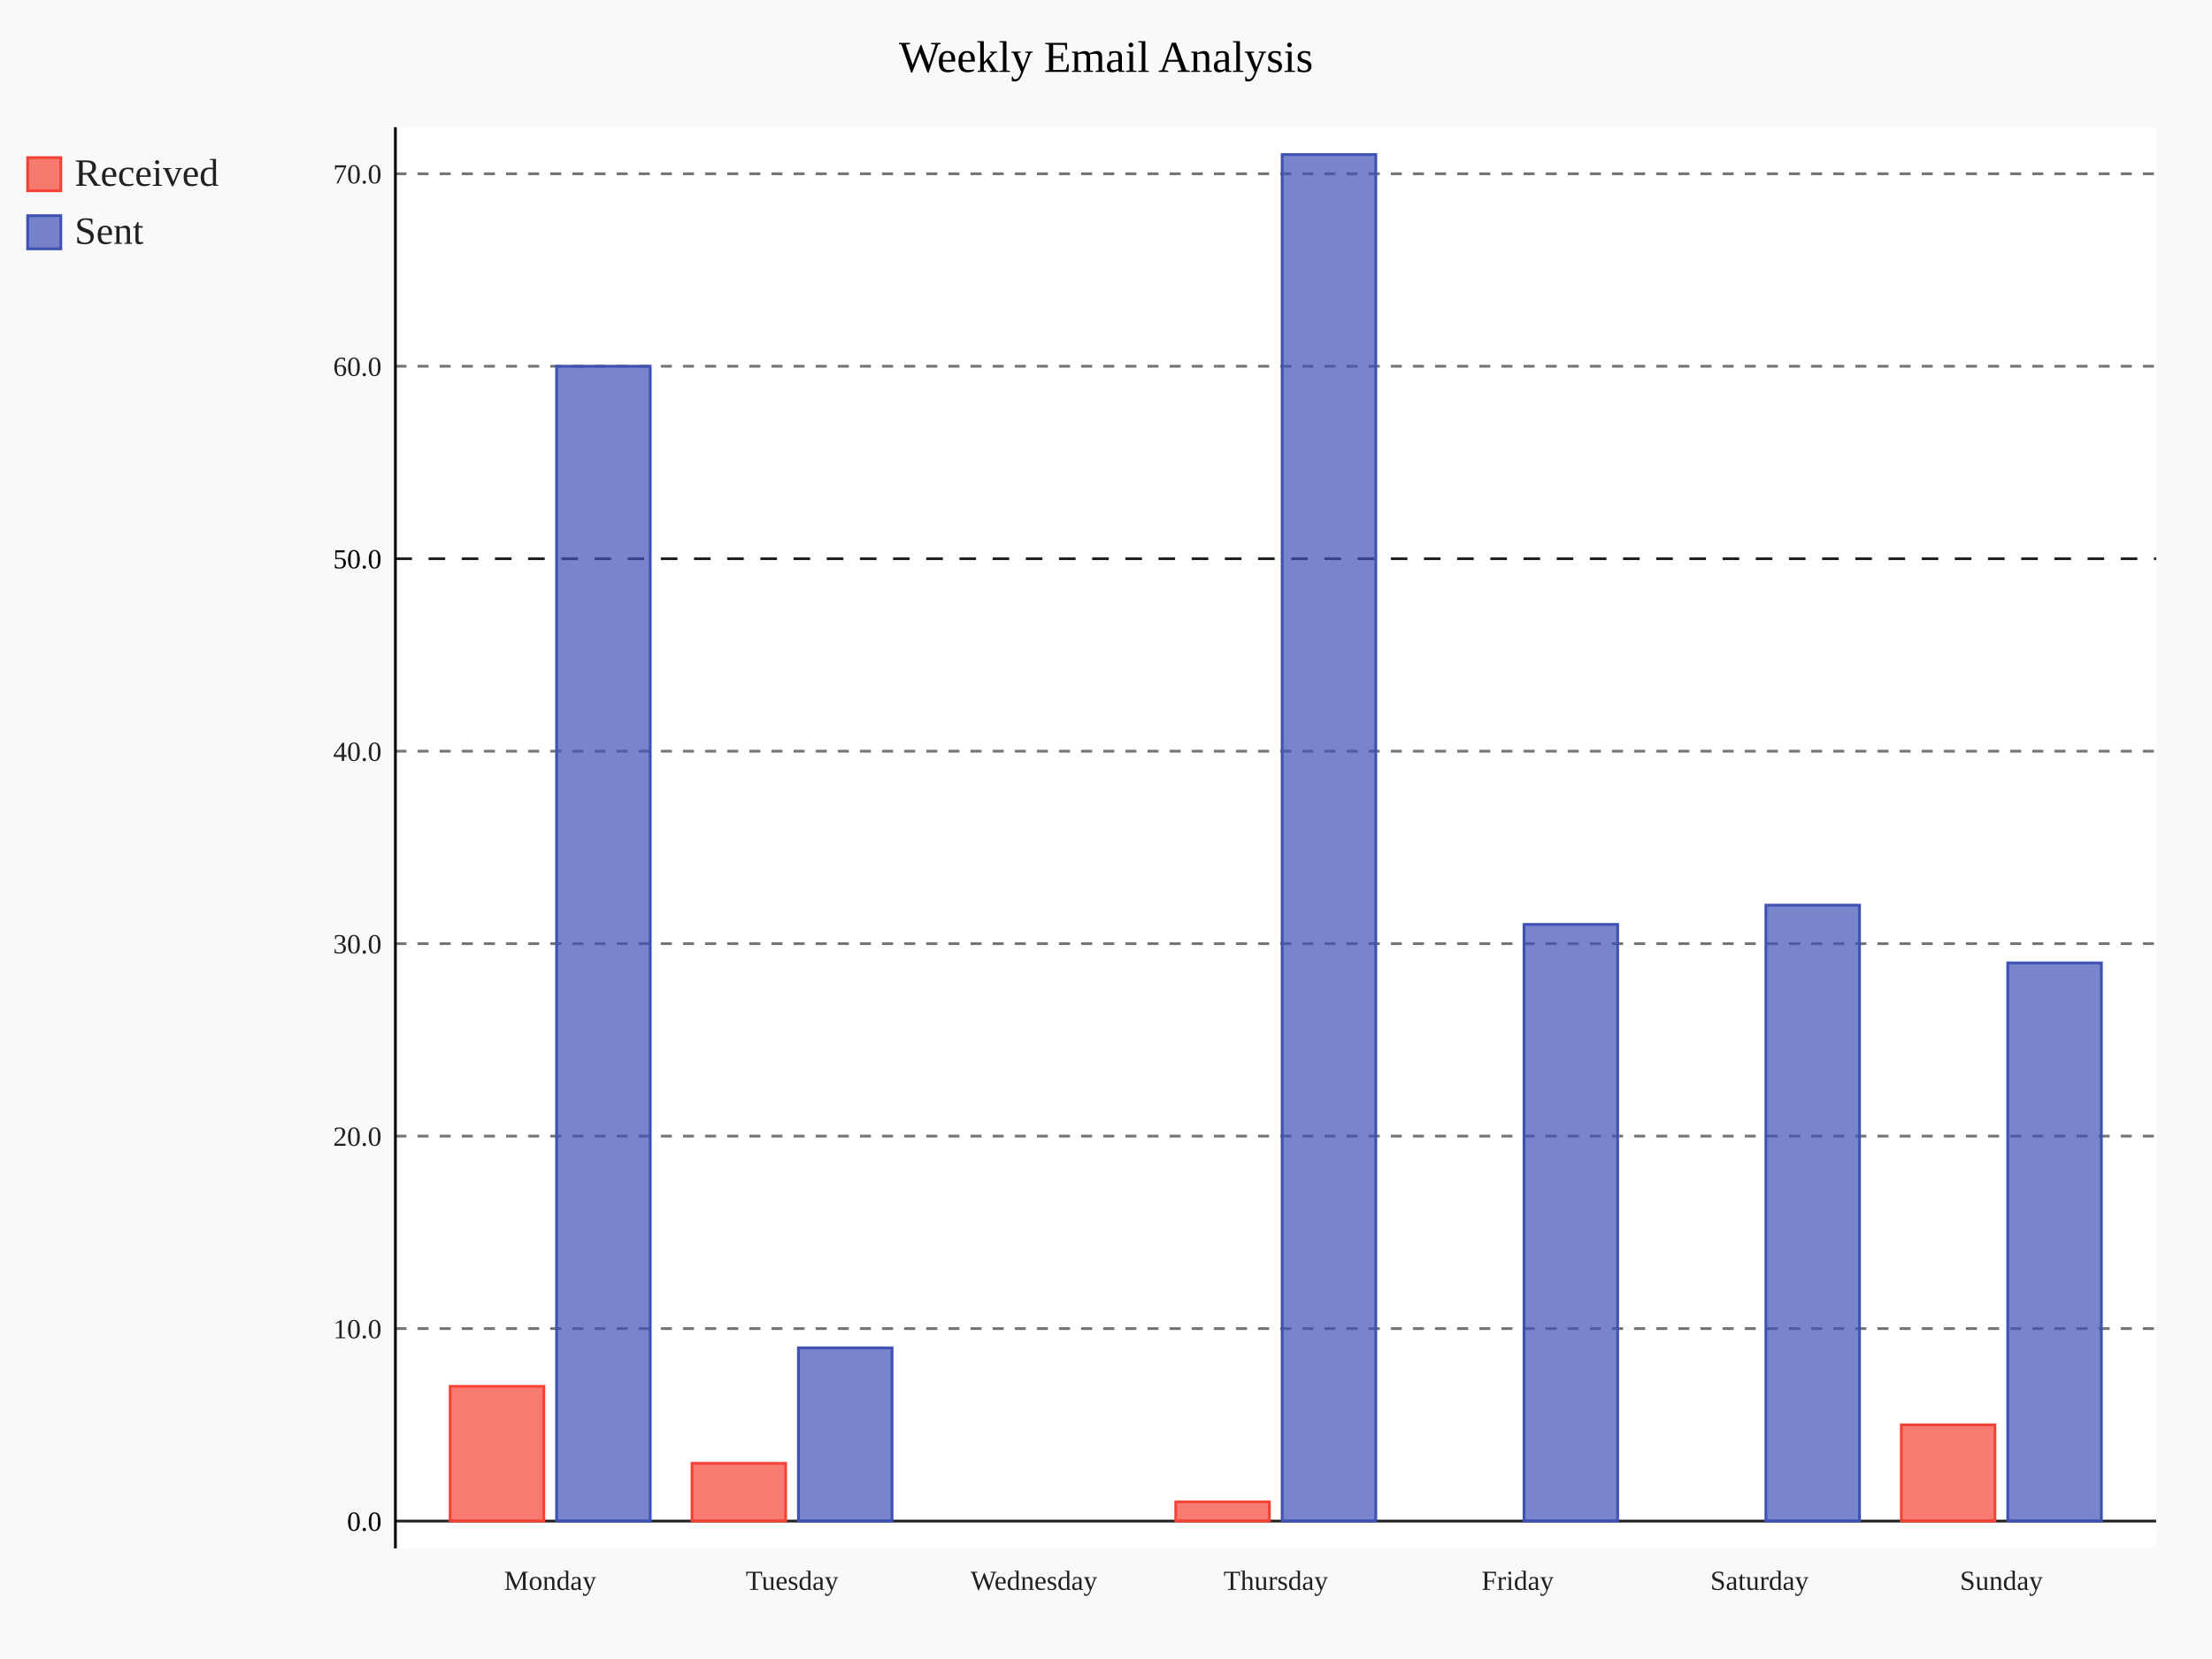
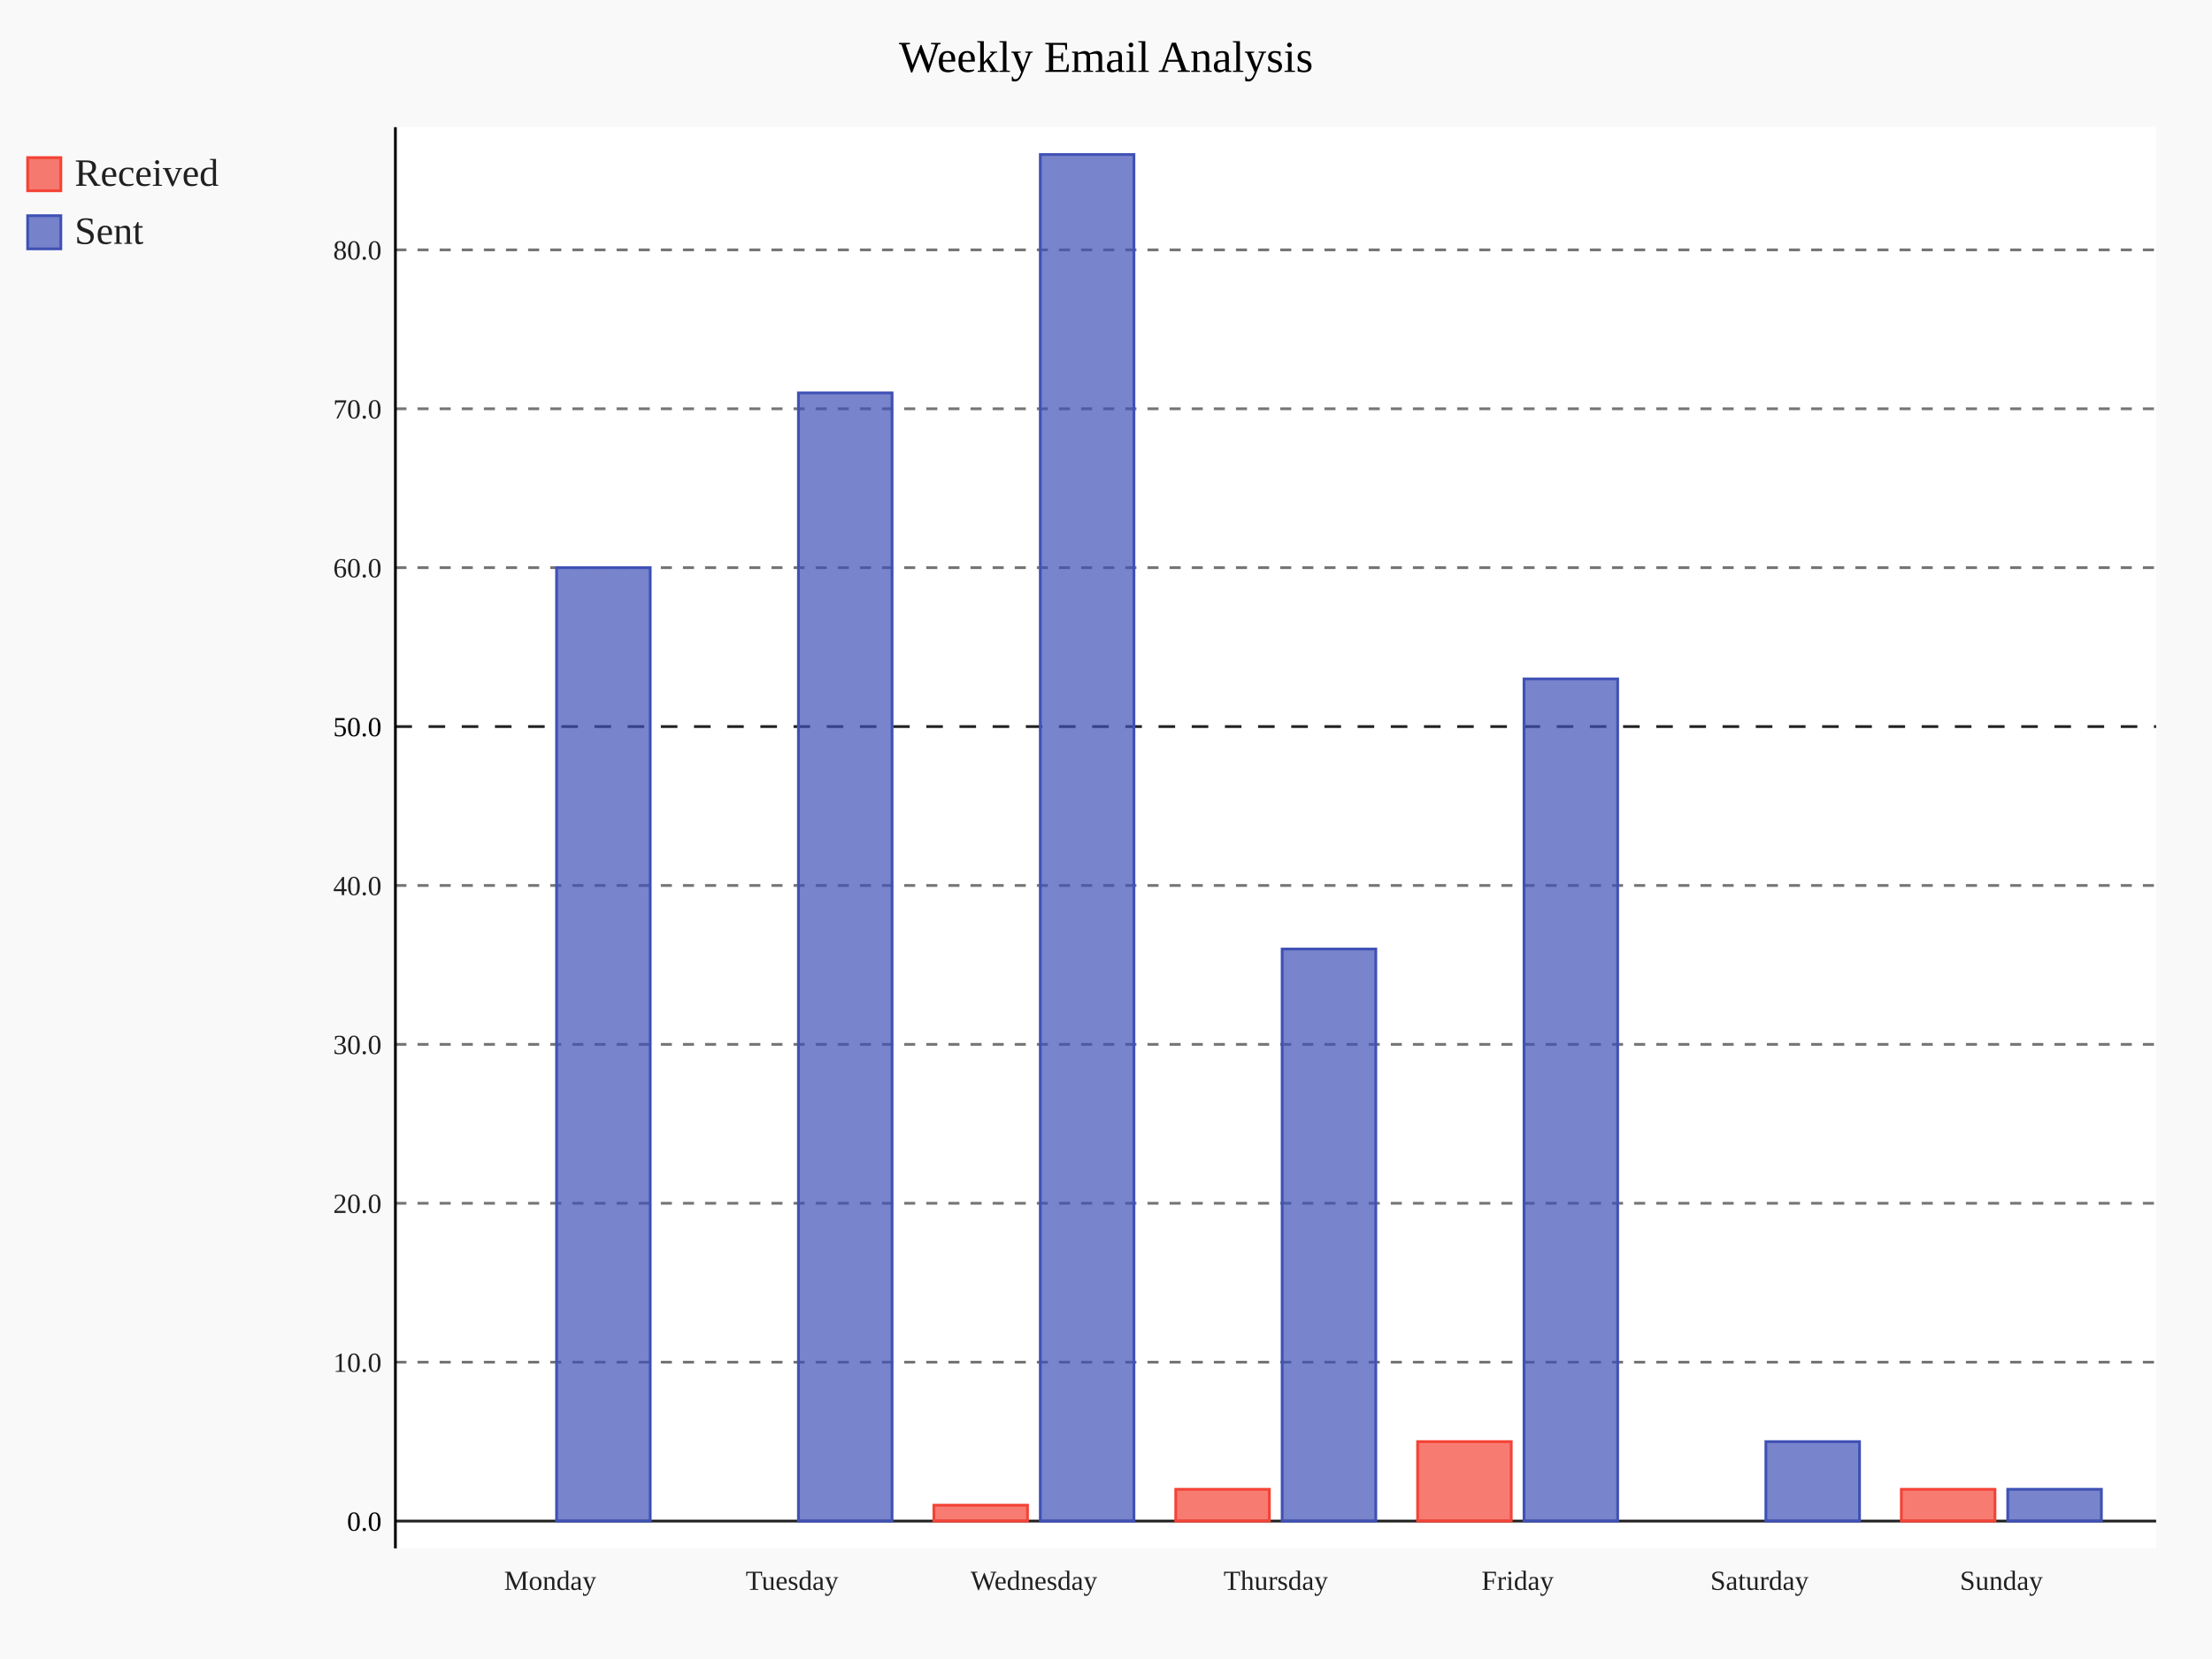
- <svg xmlns="http://www.w3.org/2000/svg" class="pygal-chart" id="chart-2cdd6aeb-c850-442e-bd66-d784988b551d" viewBox="0 0 800 600">
+ <svg xmlns="http://www.w3.org/2000/svg" class="pygal-chart" id="chart-9e6fef74-b1ea-4c57-865f-7a00b6a67617" viewBox="0 0 800 600">
  <defs>
-     <style type="text/css">#chart-2cdd6aeb-c850-442e-bd66-d784988b551d{-webkit-user-select:none;-webkit-font-smoothing:antialiased;font-family:Consolas,"Liberation Mono",Menlo,Courier,}#chart-2cdd6aeb-c850-442e-bd66-d784988b551d .title{font-family:Consolas,"Liberation Mono",Menlo,Courier,;font-size:16px}#chart-2cdd6aeb-c850-442e-bd66-d784988b551d .legends .legend text{font-family:Consolas,"Liberation Mono",Menlo,Courier,;font-size:14px}#chart-2cdd6aeb-c850-442e-bd66-d784988b551d .axis text{font-family:Consolas,"Liberation Mono",Menlo,Courier,;font-size:10px}#chart-2cdd6aeb-c850-442e-bd66-d784988b551d .axis text.major{font-family:Consolas,"Liberation Mono",Menlo,Courier,;font-size:10px}#chart-2cdd6aeb-c850-442e-bd66-d784988b551d .text-overlay text.value{font-family:Consolas,"Liberation Mono",Menlo,Courier,;font-size:16px}#chart-2cdd6aeb-c850-442e-bd66-d784988b551d .text-overlay text.label{font-family:Consolas,"Liberation Mono",Menlo,Courier,;font-size:10px}#chart-2cdd6aeb-c850-442e-bd66-d784988b551d .tooltip{font-family:Consolas,"Liberation Mono",Menlo,Courier,;font-size:14px}#chart-2cdd6aeb-c850-442e-bd66-d784988b551d text.no_data{font-family:Consolas,"Liberation Mono",Menlo,Courier,;font-size:64px}
- #chart-2cdd6aeb-c850-442e-bd66-d784988b551d{background-color:rgba(249,249,249,1)}#chart-2cdd6aeb-c850-442e-bd66-d784988b551d path,#chart-2cdd6aeb-c850-442e-bd66-d784988b551d line,#chart-2cdd6aeb-c850-442e-bd66-d784988b551d rect,#chart-2cdd6aeb-c850-442e-bd66-d784988b551d circle{-webkit-transition:150ms;-moz-transition:150ms;transition:150ms}#chart-2cdd6aeb-c850-442e-bd66-d784988b551d .graph &gt; .background{fill:rgba(249,249,249,1)}#chart-2cdd6aeb-c850-442e-bd66-d784988b551d .plot &gt; .background{fill:rgba(255,255,255,1)}#chart-2cdd6aeb-c850-442e-bd66-d784988b551d .graph{fill:rgba(0,0,0,.87)}#chart-2cdd6aeb-c850-442e-bd66-d784988b551d text.no_data{fill:rgba(0,0,0,1)}#chart-2cdd6aeb-c850-442e-bd66-d784988b551d .title{fill:rgba(0,0,0,1)}#chart-2cdd6aeb-c850-442e-bd66-d784988b551d .legends .legend text{fill:rgba(0,0,0,.87)}#chart-2cdd6aeb-c850-442e-bd66-d784988b551d .legends .legend:hover text{fill:rgba(0,0,0,1)}#chart-2cdd6aeb-c850-442e-bd66-d784988b551d .axis .line{stroke:rgba(0,0,0,1)}#chart-2cdd6aeb-c850-442e-bd66-d784988b551d .axis .guide.line{stroke:rgba(0,0,0,.54)}#chart-2cdd6aeb-c850-442e-bd66-d784988b551d .axis .major.line{stroke:rgba(0,0,0,.87)}#chart-2cdd6aeb-c850-442e-bd66-d784988b551d .axis text.major{fill:rgba(0,0,0,1)}#chart-2cdd6aeb-c850-442e-bd66-d784988b551d .axis.y .guides:hover .guide.line,#chart-2cdd6aeb-c850-442e-bd66-d784988b551d .line-graph .axis.x .guides:hover .guide.line,#chart-2cdd6aeb-c850-442e-bd66-d784988b551d .stackedline-graph .axis.x .guides:hover .guide.line,#chart-2cdd6aeb-c850-442e-bd66-d784988b551d .xy-graph .axis.x .guides:hover .guide.line{stroke:rgba(0,0,0,1)}#chart-2cdd6aeb-c850-442e-bd66-d784988b551d .axis .guides:hover text{fill:rgba(0,0,0,1)}#chart-2cdd6aeb-c850-442e-bd66-d784988b551d .reactive{fill-opacity:.7}#chart-2cdd6aeb-c850-442e-bd66-d784988b551d .reactive.active,#chart-2cdd6aeb-c850-442e-bd66-d784988b551d .active .reactive{fill-opacity:.8;stroke-width:4}#chart-2cdd6aeb-c850-442e-bd66-d784988b551d .series text{fill:rgba(0,0,0,1)}#chart-2cdd6aeb-c850-442e-bd66-d784988b551d .tooltip rect{fill:rgba(255,255,255,1);stroke:rgba(0,0,0,1);-webkit-transition:opacity 150ms;-moz-transition:opacity 150ms;transition:opacity 150ms}#chart-2cdd6aeb-c850-442e-bd66-d784988b551d .tooltip .label{fill:rgba(0,0,0,.87)}#chart-2cdd6aeb-c850-442e-bd66-d784988b551d .tooltip .label{fill:rgba(0,0,0,.87)}#chart-2cdd6aeb-c850-442e-bd66-d784988b551d .tooltip .legend{font-size:.8em;fill:rgba(0,0,0,.54)}#chart-2cdd6aeb-c850-442e-bd66-d784988b551d .tooltip .x_label{font-size:.6em;fill:rgba(0,0,0,1)}#chart-2cdd6aeb-c850-442e-bd66-d784988b551d .tooltip .xlink{font-size:.5em;text-decoration:underline}#chart-2cdd6aeb-c850-442e-bd66-d784988b551d .tooltip .value{font-size:1.5em}#chart-2cdd6aeb-c850-442e-bd66-d784988b551d .map-element{fill:rgba(0,0,0,.87);stroke:rgba(0,0,0,.54) !important;opacity:.9;stroke-width:3;-webkit-transition:opacity 150ms;-moz-transition:opacity 150ms;transition:opacity 150ms}#chart-2cdd6aeb-c850-442e-bd66-d784988b551d .map-element:hover{opacity:1;stroke-width:10}#chart-2cdd6aeb-c850-442e-bd66-d784988b551d .color-0,#chart-2cdd6aeb-c850-442e-bd66-d784988b551d .color-0 a:visited{stroke:#F44336;fill:#F44336}#chart-2cdd6aeb-c850-442e-bd66-d784988b551d .color-1,#chart-2cdd6aeb-c850-442e-bd66-d784988b551d .color-1 a:visited{stroke:#3F51B5;fill:#3F51B5}#chart-2cdd6aeb-c850-442e-bd66-d784988b551d .text-overlay .color-0 text{fill:black}#chart-2cdd6aeb-c850-442e-bd66-d784988b551d .text-overlay .color-1 text{fill:black}
- #chart-2cdd6aeb-c850-442e-bd66-d784988b551d text.no_data{text-anchor:middle}#chart-2cdd6aeb-c850-442e-bd66-d784988b551d .guide.line{fill:none}#chart-2cdd6aeb-c850-442e-bd66-d784988b551d .centered{text-anchor:middle}#chart-2cdd6aeb-c850-442e-bd66-d784988b551d .title{text-anchor:middle}#chart-2cdd6aeb-c850-442e-bd66-d784988b551d .legends .legend text{fill-opacity:1}#chart-2cdd6aeb-c850-442e-bd66-d784988b551d .axis.x text{text-anchor:middle}#chart-2cdd6aeb-c850-442e-bd66-d784988b551d .axis.x:not(.web) text[transform]{text-anchor:start}#chart-2cdd6aeb-c850-442e-bd66-d784988b551d .axis.y text{text-anchor:end}#chart-2cdd6aeb-c850-442e-bd66-d784988b551d .axis.y2 text{text-anchor:start}#chart-2cdd6aeb-c850-442e-bd66-d784988b551d .axis .guide.line{stroke-dasharray:4,4}#chart-2cdd6aeb-c850-442e-bd66-d784988b551d .axis .major.guide.line{stroke-dasharray:6,6}#chart-2cdd6aeb-c850-442e-bd66-d784988b551d .horizontal .axis.y .guide.line,#chart-2cdd6aeb-c850-442e-bd66-d784988b551d .horizontal .axis.y2 .guide.line,#chart-2cdd6aeb-c850-442e-bd66-d784988b551d .vertical .axis.x .guide.line{opacity:0}#chart-2cdd6aeb-c850-442e-bd66-d784988b551d .horizontal .axis.always_show .guide.line,#chart-2cdd6aeb-c850-442e-bd66-d784988b551d .vertical .axis.always_show .guide.line{opacity:1 !important}#chart-2cdd6aeb-c850-442e-bd66-d784988b551d .axis.y .guides:hover .guide.line,#chart-2cdd6aeb-c850-442e-bd66-d784988b551d .axis.y2 .guides:hover .guide.line,#chart-2cdd6aeb-c850-442e-bd66-d784988b551d .axis.x .guides:hover .guide.line{opacity:1}#chart-2cdd6aeb-c850-442e-bd66-d784988b551d .axis .guides:hover text{opacity:1}#chart-2cdd6aeb-c850-442e-bd66-d784988b551d .nofill{fill:none}#chart-2cdd6aeb-c850-442e-bd66-d784988b551d .subtle-fill{fill-opacity:.2}#chart-2cdd6aeb-c850-442e-bd66-d784988b551d .dot{stroke-width:1px;fill-opacity:1}#chart-2cdd6aeb-c850-442e-bd66-d784988b551d .dot.active{stroke-width:5px}#chart-2cdd6aeb-c850-442e-bd66-d784988b551d .dot.negative{fill:transparent}#chart-2cdd6aeb-c850-442e-bd66-d784988b551d text,#chart-2cdd6aeb-c850-442e-bd66-d784988b551d tspan{stroke:none !important}#chart-2cdd6aeb-c850-442e-bd66-d784988b551d .series text.active{opacity:1}#chart-2cdd6aeb-c850-442e-bd66-d784988b551d .tooltip rect{fill-opacity:.95;stroke-width:.5}#chart-2cdd6aeb-c850-442e-bd66-d784988b551d .tooltip text{fill-opacity:1}</style>
+     <style type="text/css">#chart-9e6fef74-b1ea-4c57-865f-7a00b6a67617{-webkit-user-select:none;-webkit-font-smoothing:antialiased;font-family:Consolas,"Liberation Mono",Menlo,Courier,}#chart-9e6fef74-b1ea-4c57-865f-7a00b6a67617 .title{font-family:Consolas,"Liberation Mono",Menlo,Courier,;font-size:16px}#chart-9e6fef74-b1ea-4c57-865f-7a00b6a67617 .legends .legend text{font-family:Consolas,"Liberation Mono",Menlo,Courier,;font-size:14px}#chart-9e6fef74-b1ea-4c57-865f-7a00b6a67617 .axis text{font-family:Consolas,"Liberation Mono",Menlo,Courier,;font-size:10px}#chart-9e6fef74-b1ea-4c57-865f-7a00b6a67617 .axis text.major{font-family:Consolas,"Liberation Mono",Menlo,Courier,;font-size:10px}#chart-9e6fef74-b1ea-4c57-865f-7a00b6a67617 .text-overlay text.value{font-family:Consolas,"Liberation Mono",Menlo,Courier,;font-size:16px}#chart-9e6fef74-b1ea-4c57-865f-7a00b6a67617 .text-overlay text.label{font-family:Consolas,"Liberation Mono",Menlo,Courier,;font-size:10px}#chart-9e6fef74-b1ea-4c57-865f-7a00b6a67617 .tooltip{font-family:Consolas,"Liberation Mono",Menlo,Courier,;font-size:14px}#chart-9e6fef74-b1ea-4c57-865f-7a00b6a67617 text.no_data{font-family:Consolas,"Liberation Mono",Menlo,Courier,;font-size:64px}
+ #chart-9e6fef74-b1ea-4c57-865f-7a00b6a67617{background-color:rgba(249,249,249,1)}#chart-9e6fef74-b1ea-4c57-865f-7a00b6a67617 path,#chart-9e6fef74-b1ea-4c57-865f-7a00b6a67617 line,#chart-9e6fef74-b1ea-4c57-865f-7a00b6a67617 rect,#chart-9e6fef74-b1ea-4c57-865f-7a00b6a67617 circle{-webkit-transition:150ms;-moz-transition:150ms;transition:150ms}#chart-9e6fef74-b1ea-4c57-865f-7a00b6a67617 .graph &gt; .background{fill:rgba(249,249,249,1)}#chart-9e6fef74-b1ea-4c57-865f-7a00b6a67617 .plot &gt; .background{fill:rgba(255,255,255,1)}#chart-9e6fef74-b1ea-4c57-865f-7a00b6a67617 .graph{fill:rgba(0,0,0,.87)}#chart-9e6fef74-b1ea-4c57-865f-7a00b6a67617 text.no_data{fill:rgba(0,0,0,1)}#chart-9e6fef74-b1ea-4c57-865f-7a00b6a67617 .title{fill:rgba(0,0,0,1)}#chart-9e6fef74-b1ea-4c57-865f-7a00b6a67617 .legends .legend text{fill:rgba(0,0,0,.87)}#chart-9e6fef74-b1ea-4c57-865f-7a00b6a67617 .legends .legend:hover text{fill:rgba(0,0,0,1)}#chart-9e6fef74-b1ea-4c57-865f-7a00b6a67617 .axis .line{stroke:rgba(0,0,0,1)}#chart-9e6fef74-b1ea-4c57-865f-7a00b6a67617 .axis .guide.line{stroke:rgba(0,0,0,.54)}#chart-9e6fef74-b1ea-4c57-865f-7a00b6a67617 .axis .major.line{stroke:rgba(0,0,0,.87)}#chart-9e6fef74-b1ea-4c57-865f-7a00b6a67617 .axis text.major{fill:rgba(0,0,0,1)}#chart-9e6fef74-b1ea-4c57-865f-7a00b6a67617 .axis.y .guides:hover .guide.line,#chart-9e6fef74-b1ea-4c57-865f-7a00b6a67617 .line-graph .axis.x .guides:hover .guide.line,#chart-9e6fef74-b1ea-4c57-865f-7a00b6a67617 .stackedline-graph .axis.x .guides:hover .guide.line,#chart-9e6fef74-b1ea-4c57-865f-7a00b6a67617 .xy-graph .axis.x .guides:hover .guide.line{stroke:rgba(0,0,0,1)}#chart-9e6fef74-b1ea-4c57-865f-7a00b6a67617 .axis .guides:hover text{fill:rgba(0,0,0,1)}#chart-9e6fef74-b1ea-4c57-865f-7a00b6a67617 .reactive{fill-opacity:.7}#chart-9e6fef74-b1ea-4c57-865f-7a00b6a67617 .reactive.active,#chart-9e6fef74-b1ea-4c57-865f-7a00b6a67617 .active .reactive{fill-opacity:.8;stroke-width:4}#chart-9e6fef74-b1ea-4c57-865f-7a00b6a67617 .series text{fill:rgba(0,0,0,1)}#chart-9e6fef74-b1ea-4c57-865f-7a00b6a67617 .tooltip rect{fill:rgba(255,255,255,1);stroke:rgba(0,0,0,1);-webkit-transition:opacity 150ms;-moz-transition:opacity 150ms;transition:opacity 150ms}#chart-9e6fef74-b1ea-4c57-865f-7a00b6a67617 .tooltip .label{fill:rgba(0,0,0,.87)}#chart-9e6fef74-b1ea-4c57-865f-7a00b6a67617 .tooltip .label{fill:rgba(0,0,0,.87)}#chart-9e6fef74-b1ea-4c57-865f-7a00b6a67617 .tooltip .legend{font-size:.8em;fill:rgba(0,0,0,.54)}#chart-9e6fef74-b1ea-4c57-865f-7a00b6a67617 .tooltip .x_label{font-size:.6em;fill:rgba(0,0,0,1)}#chart-9e6fef74-b1ea-4c57-865f-7a00b6a67617 .tooltip .xlink{font-size:.5em;text-decoration:underline}#chart-9e6fef74-b1ea-4c57-865f-7a00b6a67617 .tooltip .value{font-size:1.5em}#chart-9e6fef74-b1ea-4c57-865f-7a00b6a67617 .map-element{fill:rgba(0,0,0,.87);stroke:rgba(0,0,0,.54) !important;opacity:.9;stroke-width:3;-webkit-transition:opacity 150ms;-moz-transition:opacity 150ms;transition:opacity 150ms}#chart-9e6fef74-b1ea-4c57-865f-7a00b6a67617 .map-element:hover{opacity:1;stroke-width:10}#chart-9e6fef74-b1ea-4c57-865f-7a00b6a67617 .color-0,#chart-9e6fef74-b1ea-4c57-865f-7a00b6a67617 .color-0 a:visited{stroke:#F44336;fill:#F44336}#chart-9e6fef74-b1ea-4c57-865f-7a00b6a67617 .color-1,#chart-9e6fef74-b1ea-4c57-865f-7a00b6a67617 .color-1 a:visited{stroke:#3F51B5;fill:#3F51B5}#chart-9e6fef74-b1ea-4c57-865f-7a00b6a67617 .text-overlay .color-0 text{fill:black}#chart-9e6fef74-b1ea-4c57-865f-7a00b6a67617 .text-overlay .color-1 text{fill:black}
+ #chart-9e6fef74-b1ea-4c57-865f-7a00b6a67617 text.no_data{text-anchor:middle}#chart-9e6fef74-b1ea-4c57-865f-7a00b6a67617 .guide.line{fill:none}#chart-9e6fef74-b1ea-4c57-865f-7a00b6a67617 .centered{text-anchor:middle}#chart-9e6fef74-b1ea-4c57-865f-7a00b6a67617 .title{text-anchor:middle}#chart-9e6fef74-b1ea-4c57-865f-7a00b6a67617 .legends .legend text{fill-opacity:1}#chart-9e6fef74-b1ea-4c57-865f-7a00b6a67617 .axis.x text{text-anchor:middle}#chart-9e6fef74-b1ea-4c57-865f-7a00b6a67617 .axis.x:not(.web) text[transform]{text-anchor:start}#chart-9e6fef74-b1ea-4c57-865f-7a00b6a67617 .axis.y text{text-anchor:end}#chart-9e6fef74-b1ea-4c57-865f-7a00b6a67617 .axis.y2 text{text-anchor:start}#chart-9e6fef74-b1ea-4c57-865f-7a00b6a67617 .axis .guide.line{stroke-dasharray:4,4}#chart-9e6fef74-b1ea-4c57-865f-7a00b6a67617 .axis .major.guide.line{stroke-dasharray:6,6}#chart-9e6fef74-b1ea-4c57-865f-7a00b6a67617 .horizontal .axis.y .guide.line,#chart-9e6fef74-b1ea-4c57-865f-7a00b6a67617 .horizontal .axis.y2 .guide.line,#chart-9e6fef74-b1ea-4c57-865f-7a00b6a67617 .vertical .axis.x .guide.line{opacity:0}#chart-9e6fef74-b1ea-4c57-865f-7a00b6a67617 .horizontal .axis.always_show .guide.line,#chart-9e6fef74-b1ea-4c57-865f-7a00b6a67617 .vertical .axis.always_show .guide.line{opacity:1 !important}#chart-9e6fef74-b1ea-4c57-865f-7a00b6a67617 .axis.y .guides:hover .guide.line,#chart-9e6fef74-b1ea-4c57-865f-7a00b6a67617 .axis.y2 .guides:hover .guide.line,#chart-9e6fef74-b1ea-4c57-865f-7a00b6a67617 .axis.x .guides:hover .guide.line{opacity:1}#chart-9e6fef74-b1ea-4c57-865f-7a00b6a67617 .axis .guides:hover text{opacity:1}#chart-9e6fef74-b1ea-4c57-865f-7a00b6a67617 .nofill{fill:none}#chart-9e6fef74-b1ea-4c57-865f-7a00b6a67617 .subtle-fill{fill-opacity:.2}#chart-9e6fef74-b1ea-4c57-865f-7a00b6a67617 .dot{stroke-width:1px;fill-opacity:1}#chart-9e6fef74-b1ea-4c57-865f-7a00b6a67617 .dot.active{stroke-width:5px}#chart-9e6fef74-b1ea-4c57-865f-7a00b6a67617 .dot.negative{fill:transparent}#chart-9e6fef74-b1ea-4c57-865f-7a00b6a67617 text,#chart-9e6fef74-b1ea-4c57-865f-7a00b6a67617 tspan{stroke:none !important}#chart-9e6fef74-b1ea-4c57-865f-7a00b6a67617 .series text.active{opacity:1}#chart-9e6fef74-b1ea-4c57-865f-7a00b6a67617 .tooltip rect{fill-opacity:.95;stroke-width:.5}#chart-9e6fef74-b1ea-4c57-865f-7a00b6a67617 .tooltip text{fill-opacity:1}</style>
  </defs>
  <g class="graph bar-graph vertical">
    <rect class="background" height="600" width="800" x="0" y="0" />
    <g class="plot" transform="translate(143, 46)">
      <rect class="background" height="514" width="636.8" x="0" y="0" />
      <g class="axis y">
        <g class="guides">
          <path class="major line" d="M0 504.115 h636.8" />
          <text class="major" x="-5" y="507.615">0.0</text>
        </g>
        <g class="guides">
-           <path class="guide line" d="M0 434.505 h636.8" />
-           <text class="" x="-5" y="438.005">10.0</text>
+           <path class="guide line" d="M0 446.647 h636.8" />
+           <text class="" x="-5" y="450.147">10.0</text>
        </g>
        <g class="guides">
-           <path class="guide line" d="M0 364.895 h636.8" />
-           <text class="" x="-5" y="368.395">20.0</text>
+           <path class="guide line" d="M0 389.178 h636.8" />
+           <text class="" x="-5" y="392.678">20.0</text>
        </g>
        <g class="guides">
-           <path class="guide line" d="M0 295.285 h636.8" />
-           <text class="" x="-5" y="298.785">30.0</text>
+           <path class="guide line" d="M0 331.709 h636.8" />
+           <text class="" x="-5" y="335.209">30.0</text>
        </g>
        <g class="guides">
-           <path class="guide line" d="M0 225.676 h636.8" />
-           <text class="" x="-5" y="229.176">40.0</text>
+           <path class="guide line" d="M0 274.241 h636.8" />
+           <text class="" x="-5" y="277.741">40.0</text>
        </g>
        <g class="guides">
-           <path class="major guide line" d="M0 156.066 h636.8" />
-           <text class="major" x="-5" y="159.566">50.0</text>
+           <path class="major guide line" d="M0 216.772 h636.8" />
+           <text class="major" x="-5" y="220.272">50.0</text>
        </g>
        <g class="guides">
-           <path class="guide line" d="M0 86.456 h636.8" />
-           <text class="" x="-5" y="89.956">60.0</text>
+           <path class="guide line" d="M0 159.303 h636.8" />
+           <text class="" x="-5" y="162.803">60.0</text>
        </g>
        <g class="guides">
-           <path class="guide line" d="M0 16.846 h636.8" />
-           <text class="" x="-5" y="20.346">70.0</text>
+           <path class="guide line" d="M0 101.835 h636.8" />
+           <text class="" x="-5" y="105.335">70.0</text>
+         </g>
+         <g class="guides">
+           <path class="guide line" d="M0 44.366 h636.8" />
+           <text class="" x="-5" y="47.866">80.0</text>
        </g>
      </g>
      <g class="axis x">
        <path class="line" d="M0 0 v514" />
        <g class="guides">
          <path class="guide line" d="M55.982 0 v514" />
          <text class="" x="55.982" y="529.0">Monday</text>
        </g>
        <g class="guides">
          <path class="guide line" d="M143.455 0 v514" />
          <text class="" x="143.455" y="529.0">Tuesday</text>
        </g>
        <g class="guides">
          <path class="guide line" d="M230.927 0 v514" />
          <text class="" x="230.927" y="529.0">Wednesday</text>
        </g>
        <g class="guides">
          <path class="guide line" d="M318.4 0 v514" />
          <text class="" x="318.4" y="529.0">Thursday</text>
        </g>
        <g class="guides">
          <path class="guide line" d="M405.873 0 v514" />
          <text class="" x="405.873" y="529.0">Friday</text>
        </g>
        <g class="guides">
          <path class="guide line" d="M493.345 0 v514" />
          <text class="" x="493.345" y="529.0">Saturday</text>
        </g>
        <g class="guides">
          <path class="guide line" d="M580.818 0 v514" />
          <text class="" x="580.818" y="529.0">Sunday</text>
        </g>
      </g>
      <g class="series serie-0 color-0">
        <g class="bars">
          <g class="bar">
-             <rect class="rect reactive tooltip-trigger" height="48.727" rx="0" ry="0" width="33.869" x="19.804" y="455.388" />
+             <rect class="rect reactive tooltip-trigger" height="0.0" rx="0" ry="0" width="33.869" x="19.804" y="504.115" />
          </g>
          <g class="bar">
-             <rect class="rect reactive tooltip-trigger" height="20.883" rx="0" ry="0" width="33.869" x="107.276" y="483.232" />
+             <rect class="rect reactive tooltip-trigger" height="0.0" rx="0" ry="0" width="33.869" x="107.276" y="504.115" />
          </g>
          <g class="bar">
-             <rect class="rect reactive tooltip-trigger" height="0.0" rx="0" ry="0" width="33.869" x="194.749" y="504.115" />
+             <rect class="rect reactive tooltip-trigger" height="5.747" rx="0" ry="0" width="33.869" x="194.749" y="498.369" />
          </g>
          <g class="bar">
-             <rect class="rect reactive tooltip-trigger" height="6.961" rx="0" ry="0" width="33.869" x="282.221" y="497.154" />
+             <rect class="rect reactive tooltip-trigger" height="11.494" rx="0" ry="0" width="33.869" x="282.221" y="492.622" />
          </g>
          <g class="bar">
-             <rect class="rect reactive tooltip-trigger" height="0.0" rx="0" ry="0" width="33.869" x="369.694" y="504.115" />
+             <rect class="rect reactive tooltip-trigger" height="28.734" rx="0" ry="0" width="33.869" x="369.694" y="475.381" />
          </g>
          <g class="bar">
            <rect class="rect reactive tooltip-trigger" height="0.0" rx="0" ry="0" width="33.869" x="457.166" y="504.115" />
          </g>
          <g class="bar">
-             <rect class="rect reactive tooltip-trigger" height="34.805" rx="0" ry="0" width="33.869" x="544.639" y="469.31" />
+             <rect class="rect reactive tooltip-trigger" height="11.494" rx="0" ry="0" width="33.869" x="544.639" y="492.622" />
          </g>
        </g>
      </g>
      <g class="series serie-1 color-1">
        <g class="bars">
          <g class="bar">
-             <rect class="rect reactive tooltip-trigger" height="417.66" rx="0" ry="0" width="33.869" x="58.292" y="86.456" />
+             <rect class="rect reactive tooltip-trigger" height="344.812" rx="0" ry="0" width="33.869" x="58.292" y="159.303" />
          </g>
          <g class="bar">
-             <rect class="rect reactive tooltip-trigger" height="62.649" rx="0" ry="0" width="33.869" x="145.764" y="441.466" />
+             <rect class="rect reactive tooltip-trigger" height="408.028" rx="0" ry="0" width="33.869" x="145.764" y="96.088" />
          </g>
          <g class="bar">
-             <rect class="rect reactive tooltip-trigger" height="0.0" rx="0" ry="0" width="33.869" x="233.237" y="504.115" />
+             <rect class="rect reactive tooltip-trigger" height="494.231" rx="0" ry="0" width="33.869" x="233.237" y="9.885" />
          </g>
          <g class="bar">
-             <rect class="rect reactive tooltip-trigger" height="494.231" rx="0" ry="0" width="33.869" x="320.709" y="9.885" />
+             <rect class="rect reactive tooltip-trigger" height="206.887" rx="0" ry="0" width="33.869" x="320.709" y="297.228" />
          </g>
          <g class="bar">
-             <rect class="rect reactive tooltip-trigger" height="215.791" rx="0" ry="0" width="33.869" x="408.182" y="288.324" />
+             <rect class="rect reactive tooltip-trigger" height="304.584" rx="0" ry="0" width="33.869" x="408.182" y="199.531" />
          </g>
          <g class="bar">
-             <rect class="rect reactive tooltip-trigger" height="222.752" rx="0" ry="0" width="33.869" x="495.654" y="281.363" />
+             <rect class="rect reactive tooltip-trigger" height="28.734" rx="0" ry="0" width="33.869" x="495.654" y="475.381" />
          </g>
          <g class="bar">
-             <rect class="rect reactive tooltip-trigger" height="201.869" rx="0" ry="0" width="33.869" x="583.127" y="302.246" />
+             <rect class="rect reactive tooltip-trigger" height="11.494" rx="0" ry="0" width="33.869" x="583.127" y="492.622" />
          </g>
        </g>
      </g>
    </g>
    <g class="titles">
      <text class="title plot_title" x="400.0" y="26">Weekly Email Analysis</text>
    </g>
    <g class="plot overlay" transform="translate(143, 46)">
      <g class="series serie-0 color-0" />
      <g class="series serie-1 color-1" />
    </g>
    <g class="plot text-overlay" transform="translate(143, 46)">
      <g class="series serie-0 color-0" />
      <g class="series serie-1 color-1" />
    </g>
    <g class="plot tooltip-overlay" transform="translate(143, 46)">
      <g class="tooltip" style="opacity: 0" transform="translate(0 0)">
        <rect class="tooltip-box" height="0" rx="0" ry="0" width="0" />
        <g class="text" />
      </g>
    </g>
    <g class="legends" transform="translate(10, 56)">
      <g class="legend reactive activate-serie" id="activate-serie-0">
        <rect class="color-0 reactive" height="12" width="12" x="0.0" y="1.0" />
        <text x="17.0" y="11.2">Received</text>
      </g>
      <g class="legend reactive activate-serie" id="activate-serie-1">
        <rect class="color-1 reactive" height="12" width="12" x="0.0" y="22.0" />
        <text x="17.0" y="32.2">Sent</text>
      </g>
    </g>
    <g class="legends" transform="translate(790, 56)" />
  </g>
</svg>
